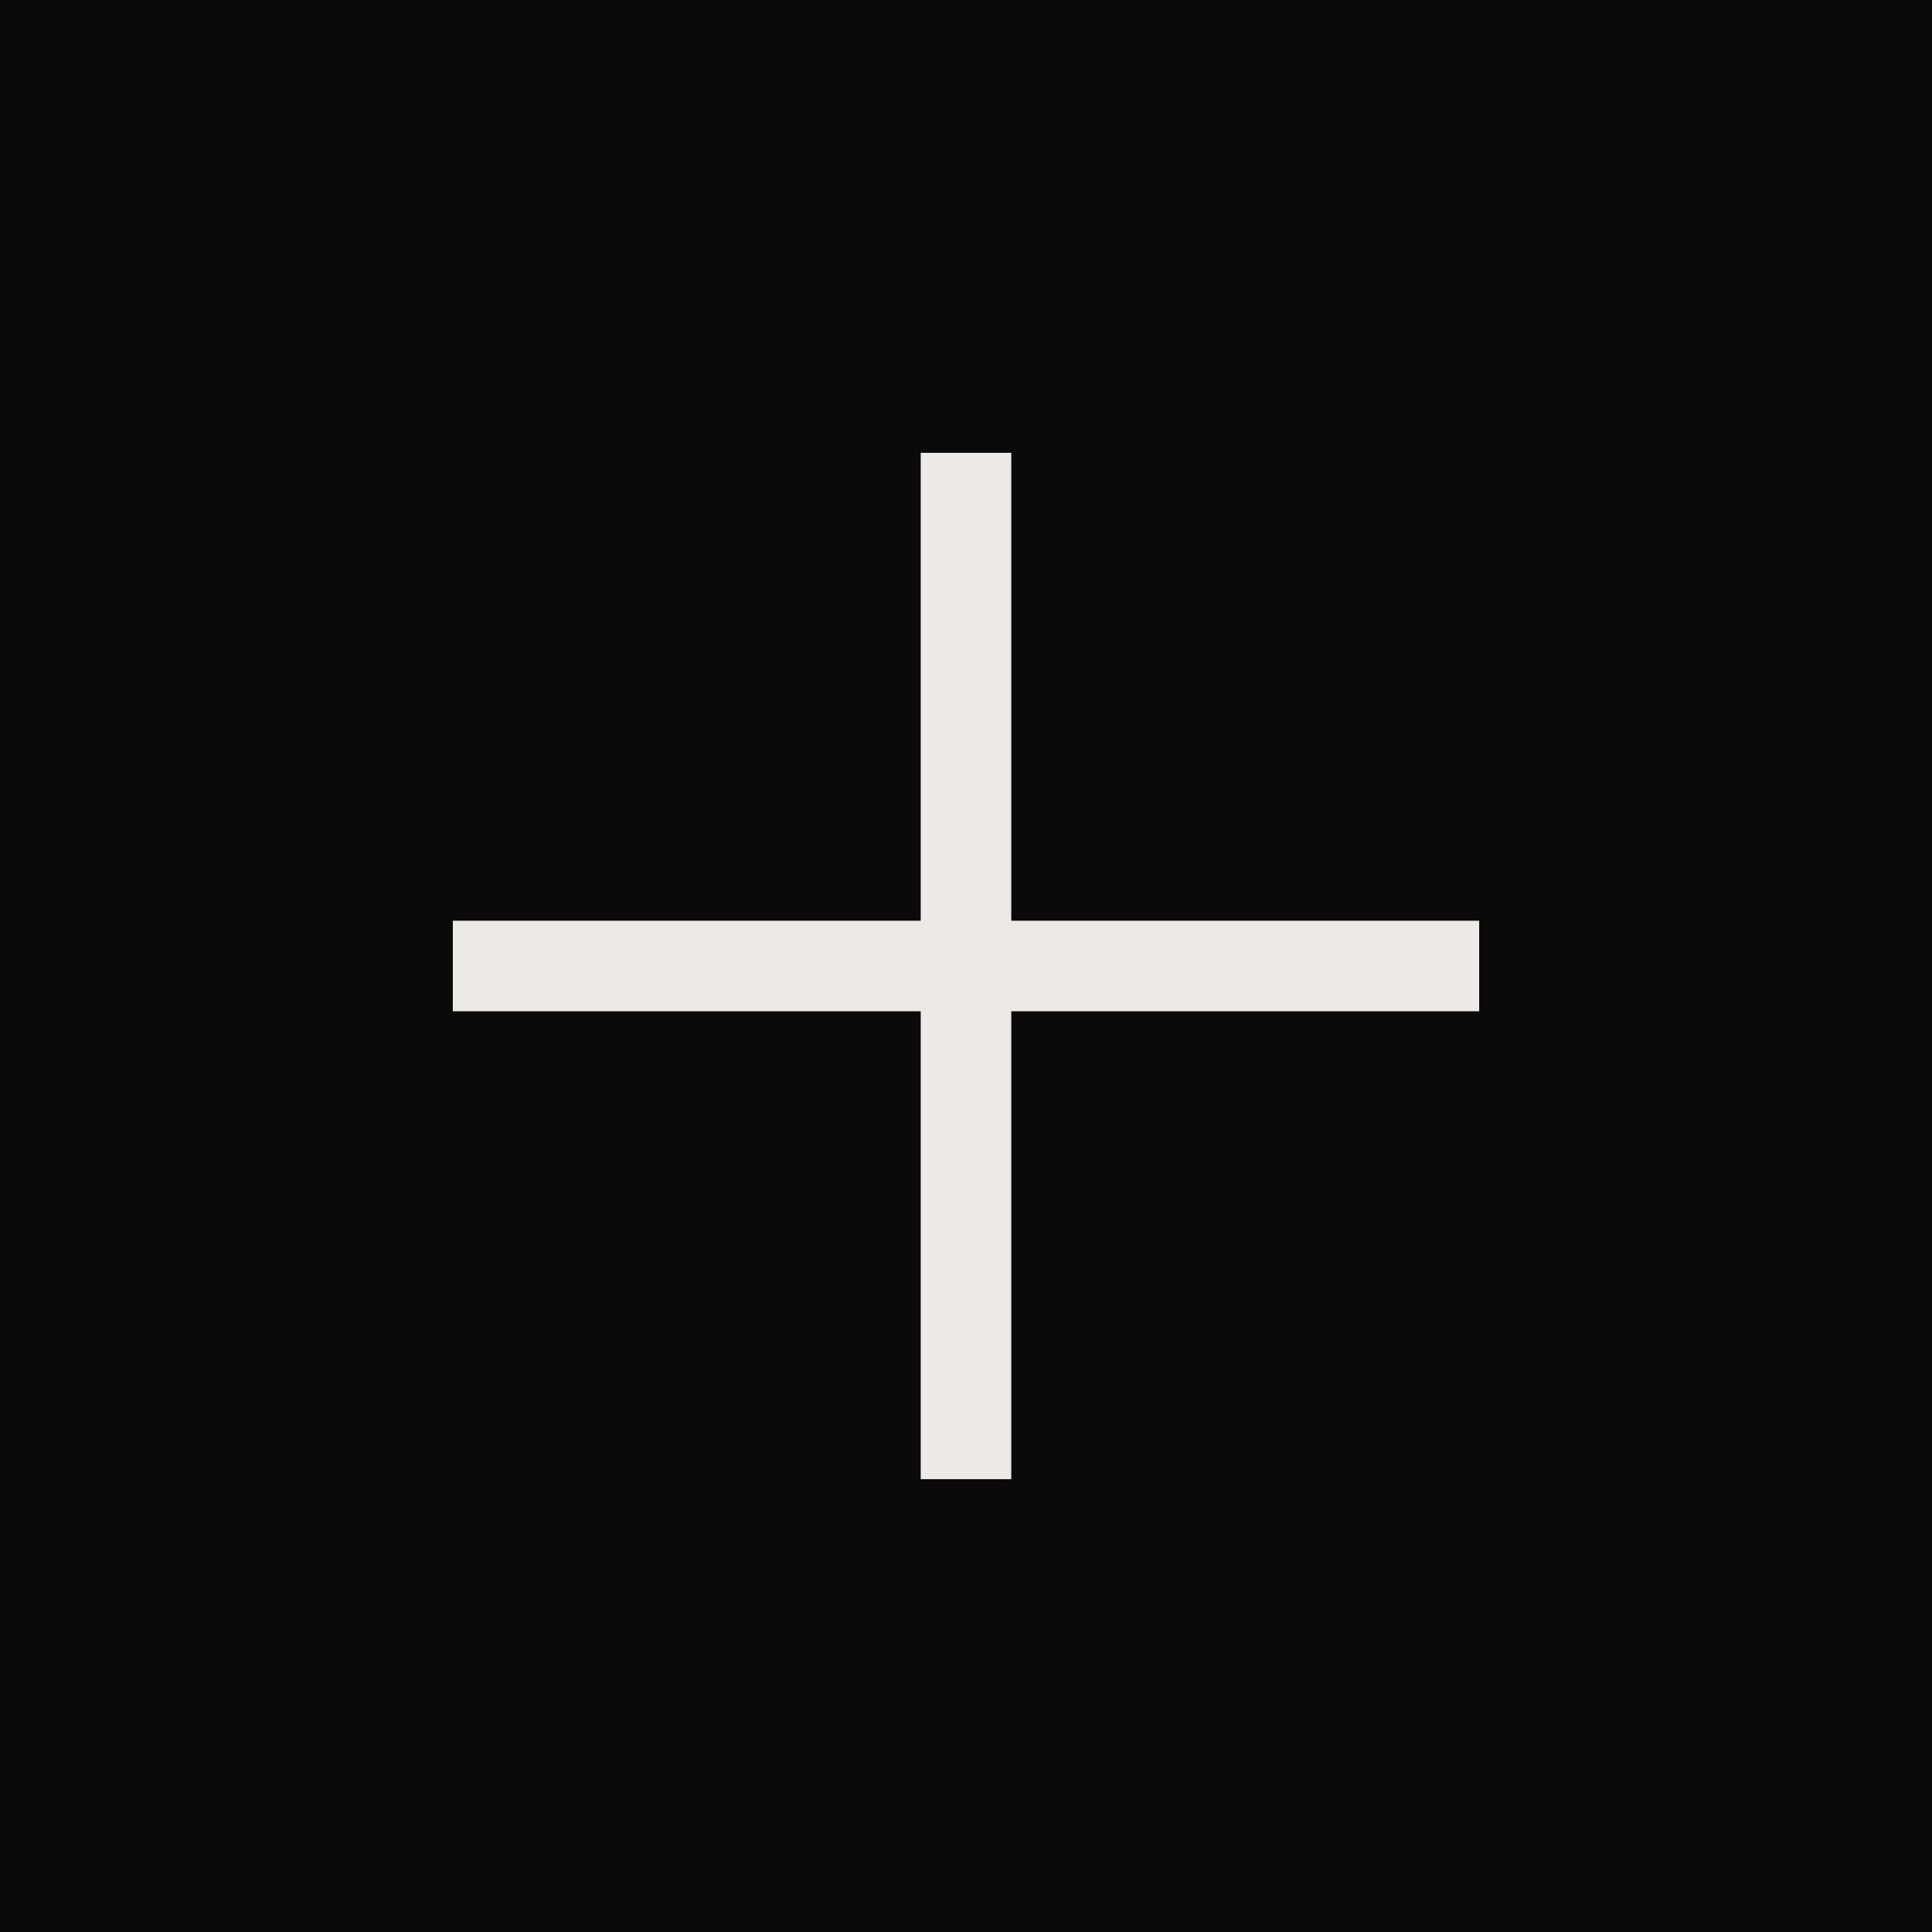
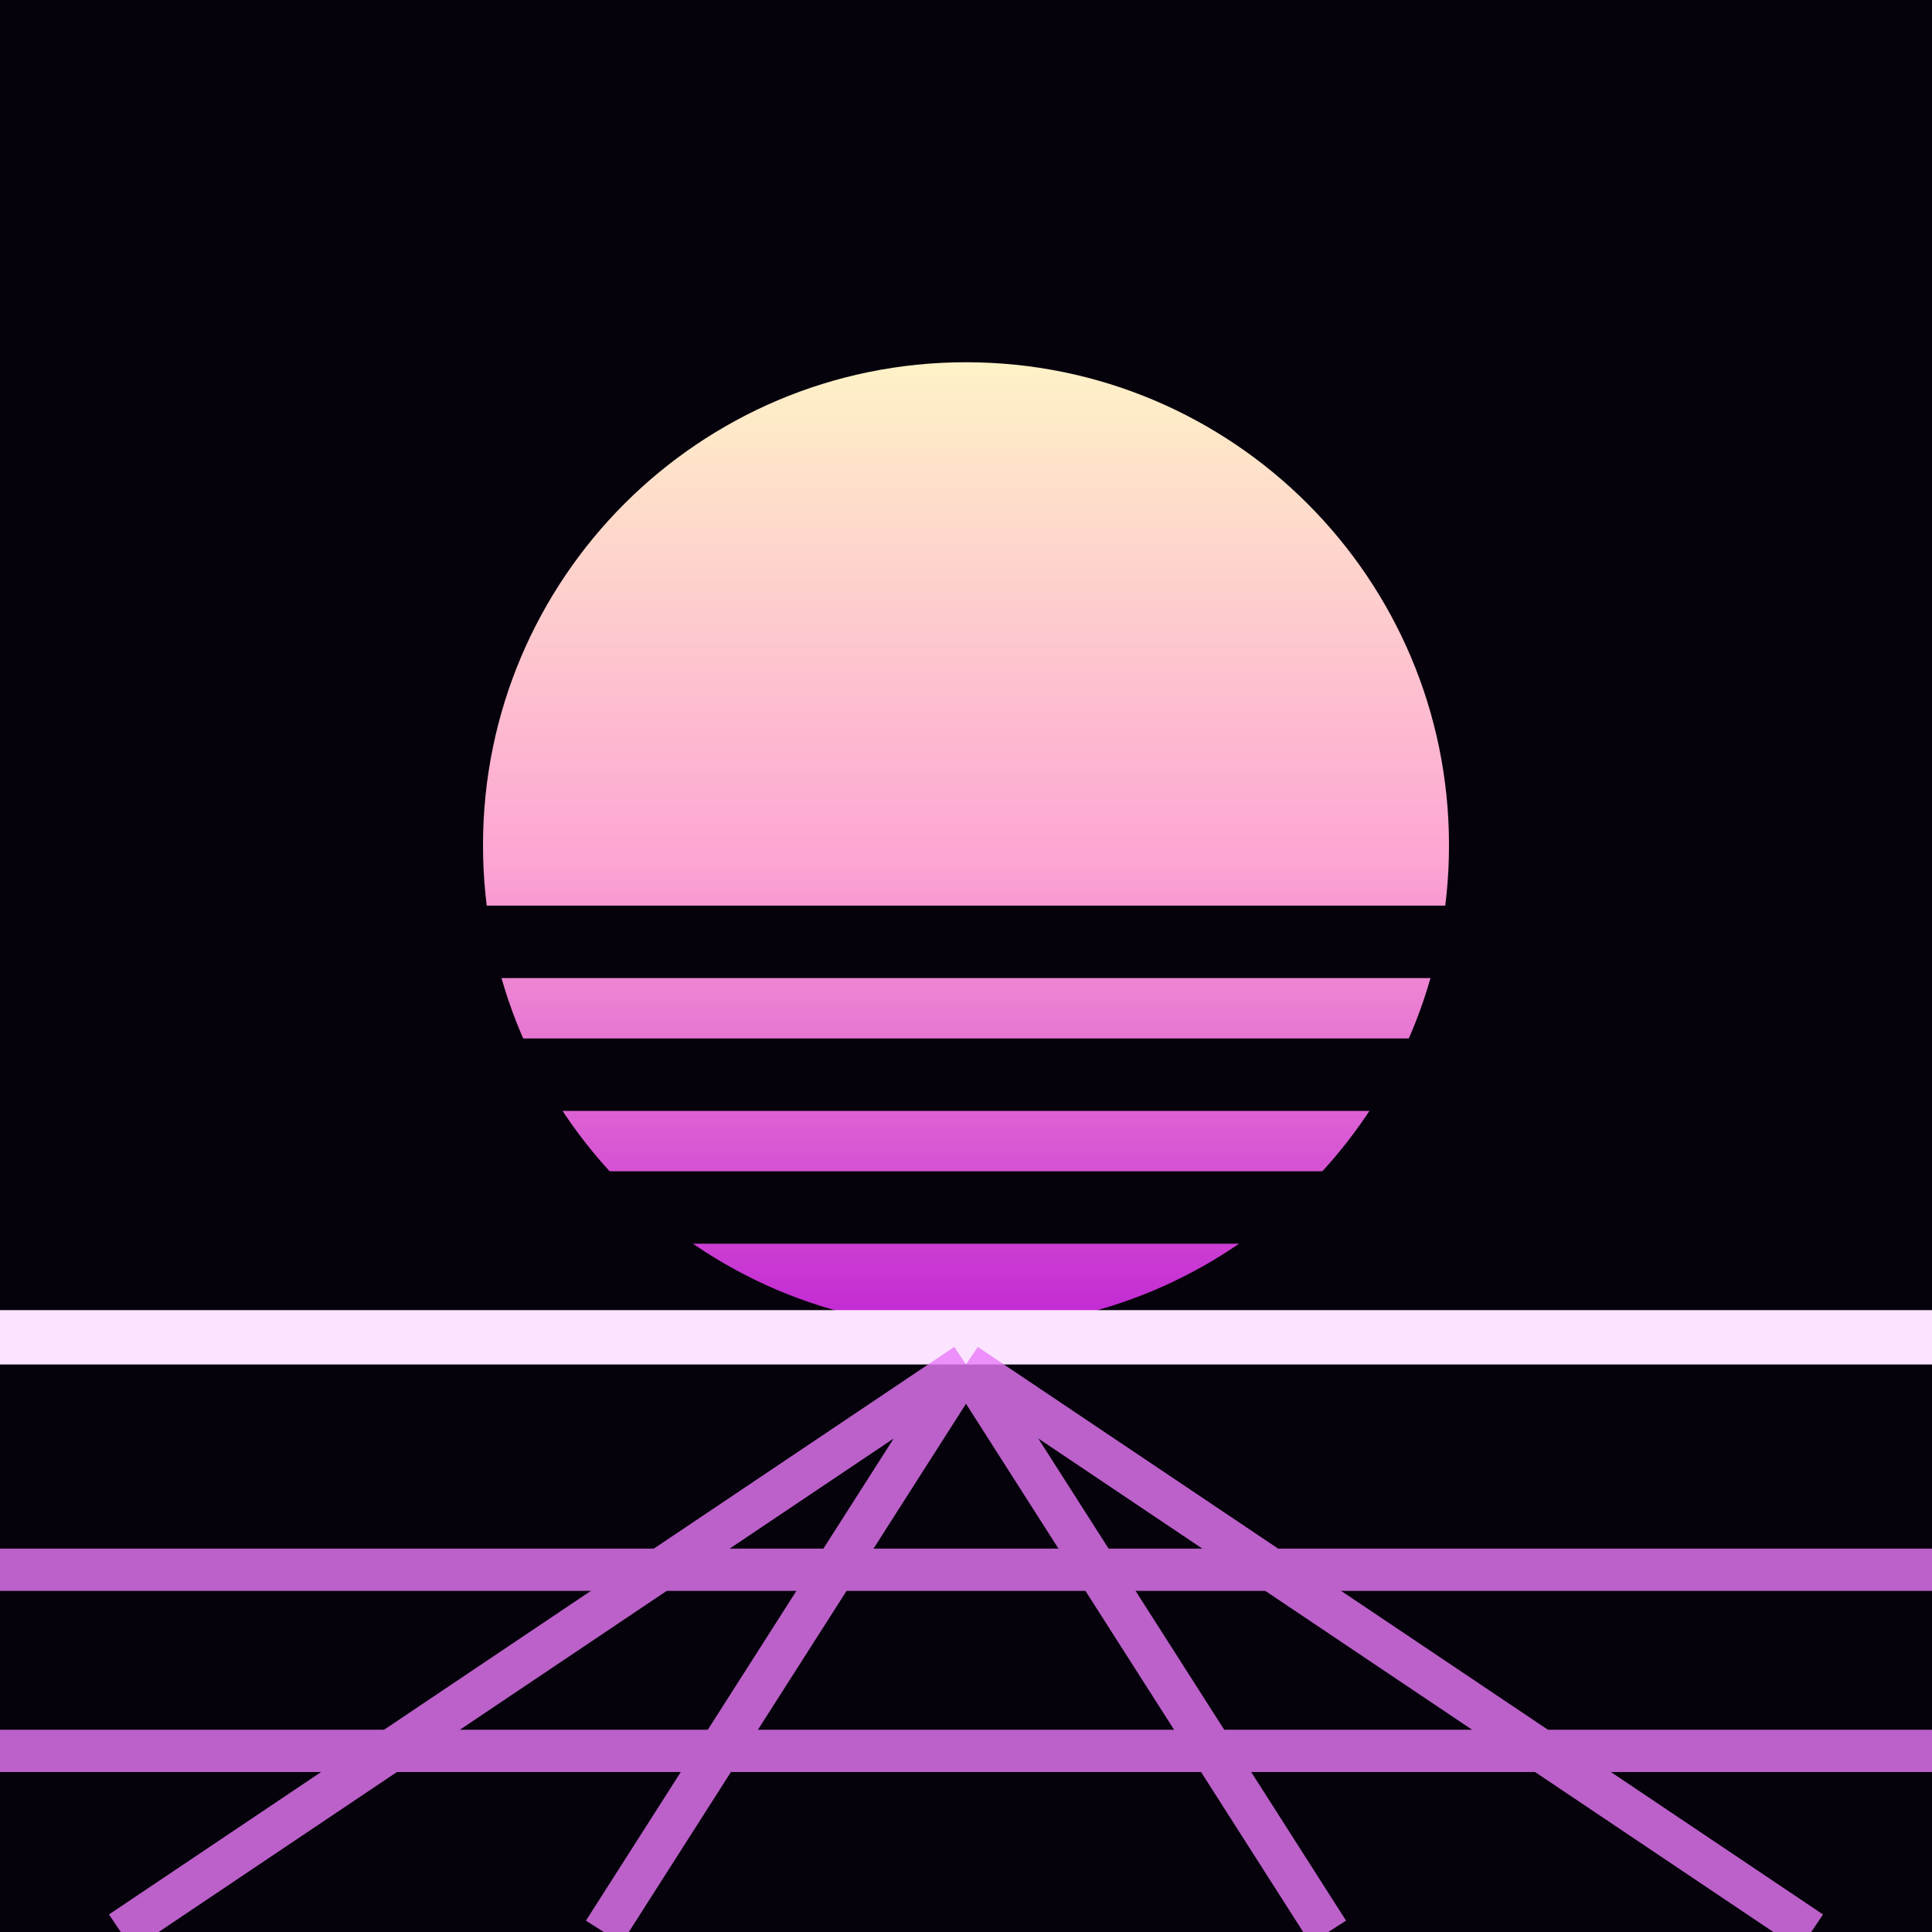
- <svg xmlns="http://www.w3.org/2000/svg" viewBox="0 0 128 128" role="img" aria-label="tr1stan.de">
-   <rect width="128" height="128" fill="#0A0A0A" />
-   <path d="M64 30v68M30 64h68" stroke="#ECEAE6" stroke-width="6" />
+ <svg xmlns="http://www.w3.org/2000/svg" viewBox="0 0 64 64" role="img" aria-label="tr1stan.de">
+   <defs>
+     <linearGradient id="sun" x1="0" y1="0" x2="0" y2="1">
+       <stop offset="0" stop-color="#FEF3C7" />
+       <stop offset=".52" stop-color="#FDA4D3" />
+       <stop offset="1" stop-color="#C026D3" />
+     </linearGradient>
+   </defs>
+   <rect width="64" height="64" fill="#06020C" />
+   <circle cx="32" cy="28" r="16" fill="url(#sun)" />
+   <g fill="#06020C">
+     <rect x="14" y="30" width="36" height="2.4" />
+     <rect x="14" y="34.4" width="36" height="2.4" />
+     <rect x="14" y="38.8" width="36" height="2.4" />
+   </g>
+   <rect x="0" y="43.4" width="64" height="1.8" fill="#FBE4FF" />
+   <g stroke="#E879F9" stroke-width="1.4" opacity=".8">
+     <path d="M32 45.2 L20 64M32 45.2 L44 64M32 45.2 L4 64M32 45.2 L60 64" />
+     <path d="M0 52h64M0 58h64" />
+   </g>
</svg>
